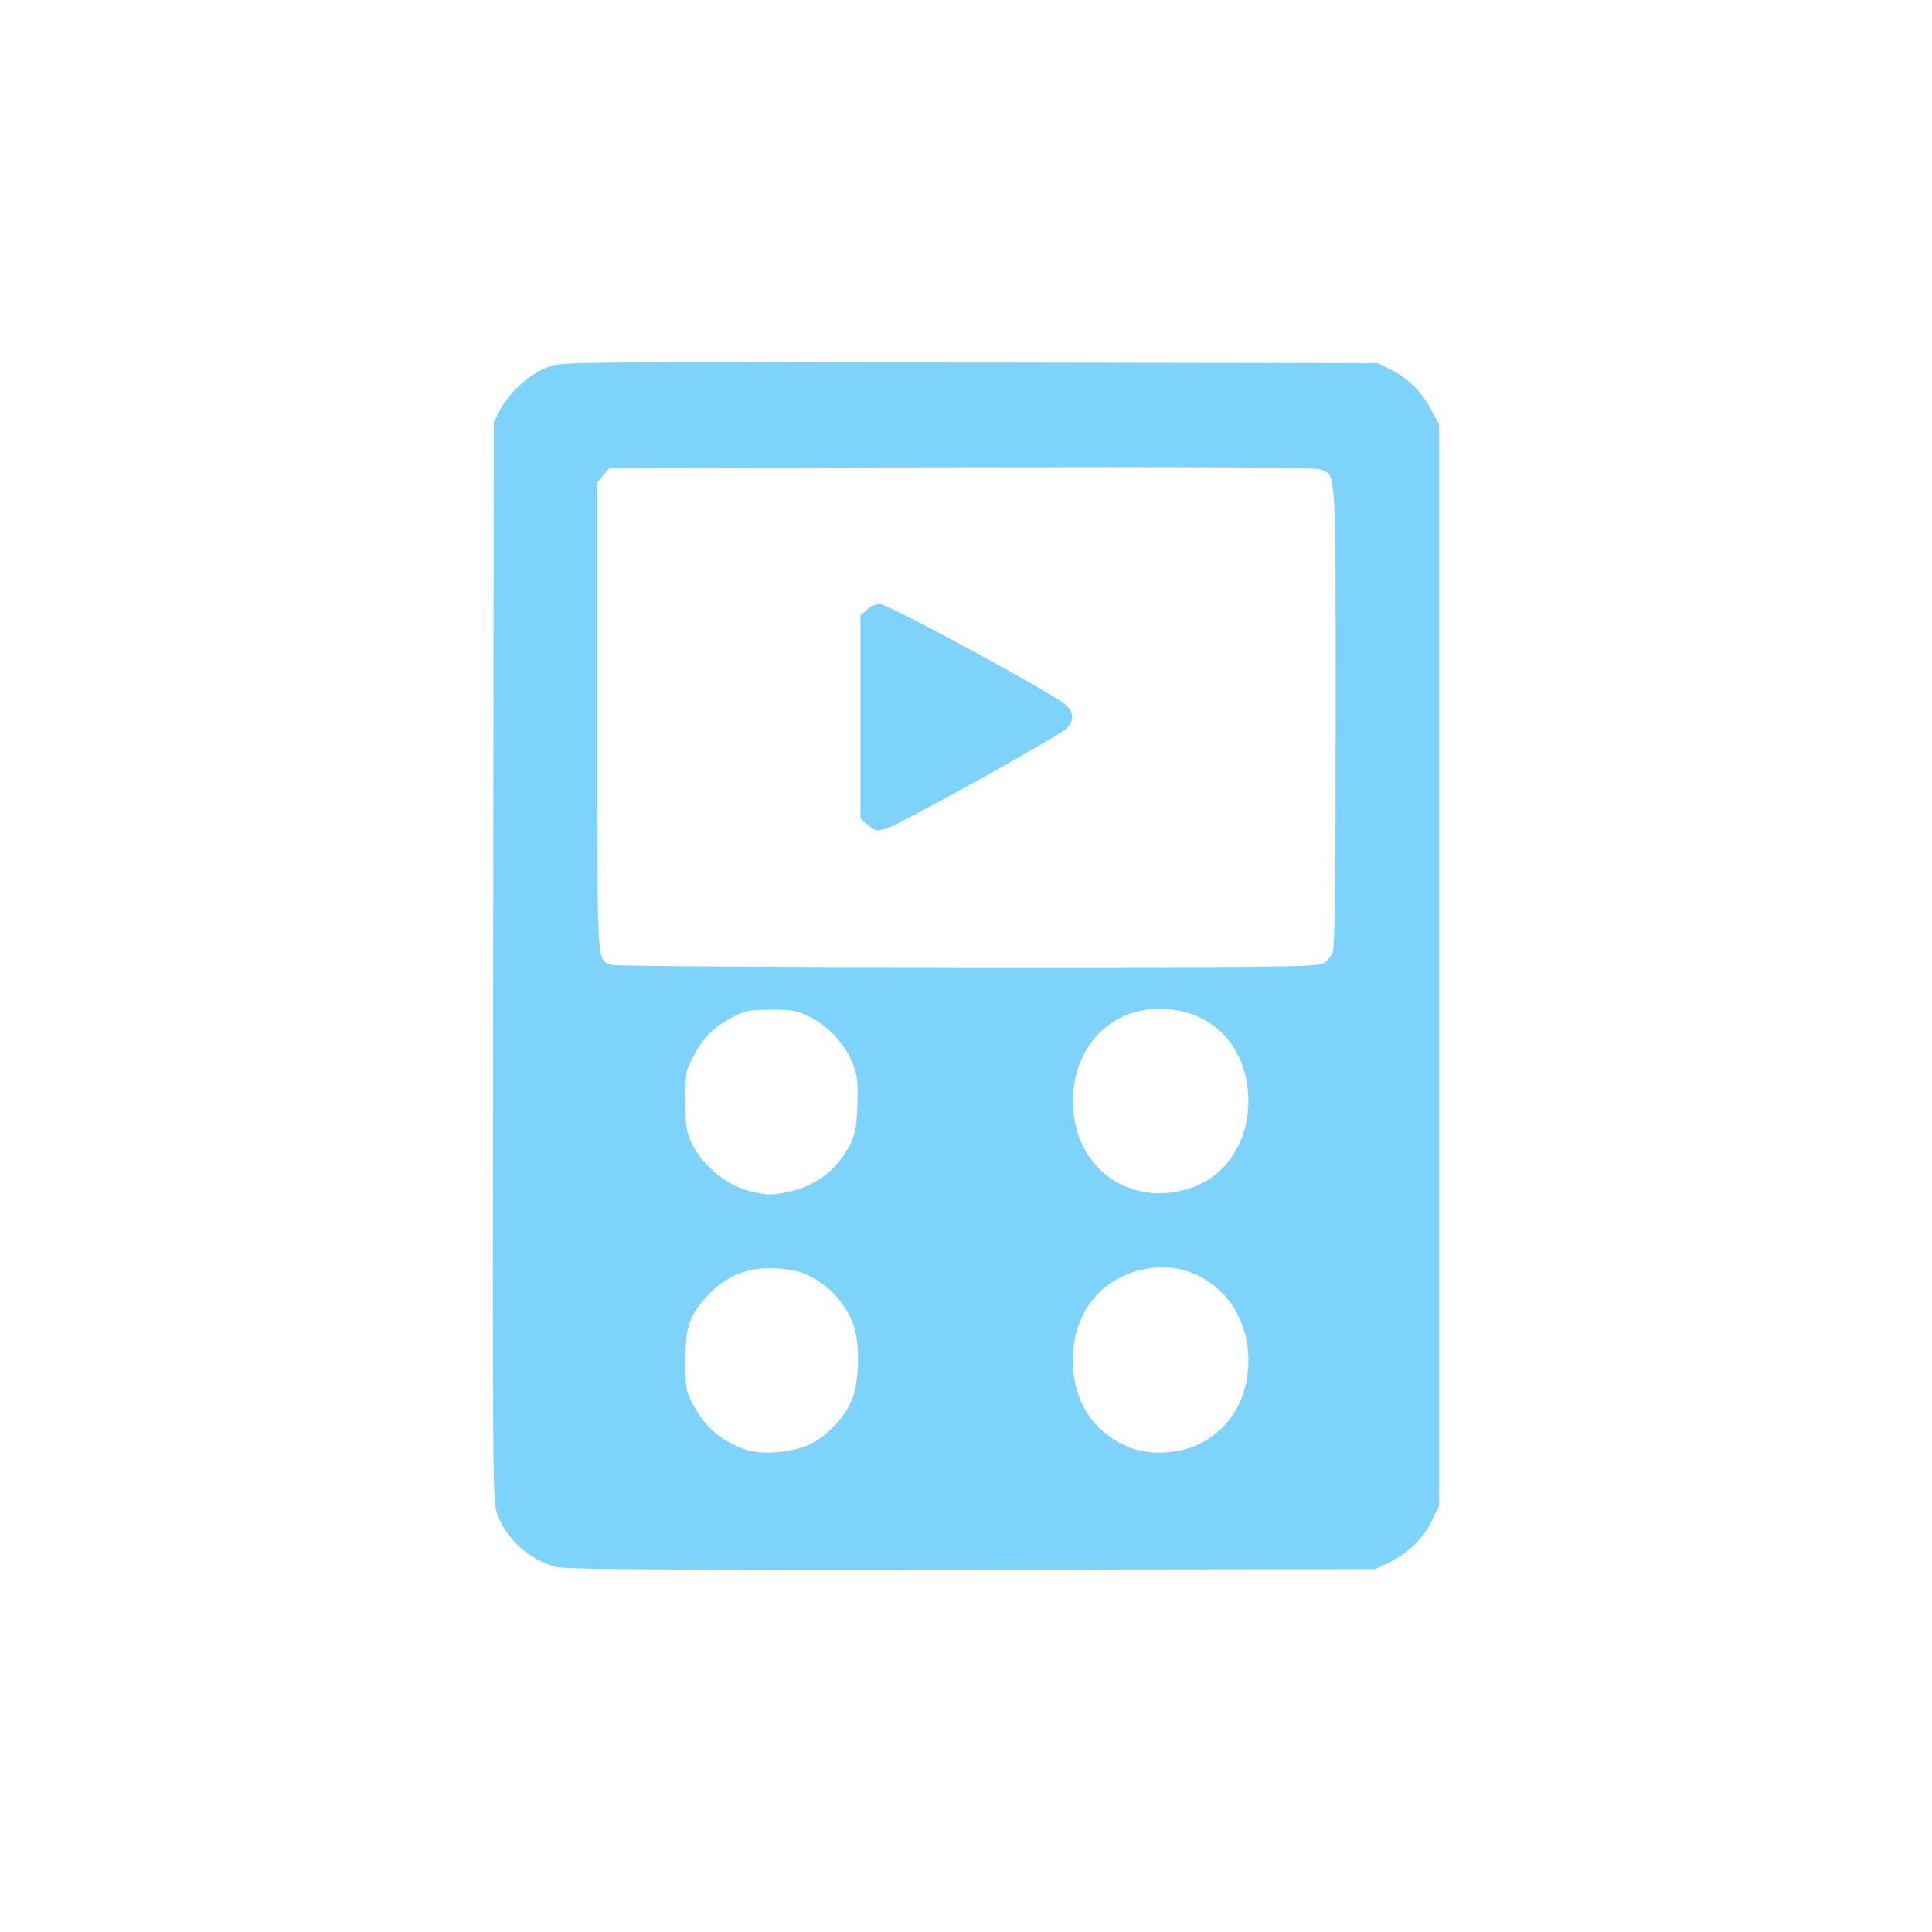
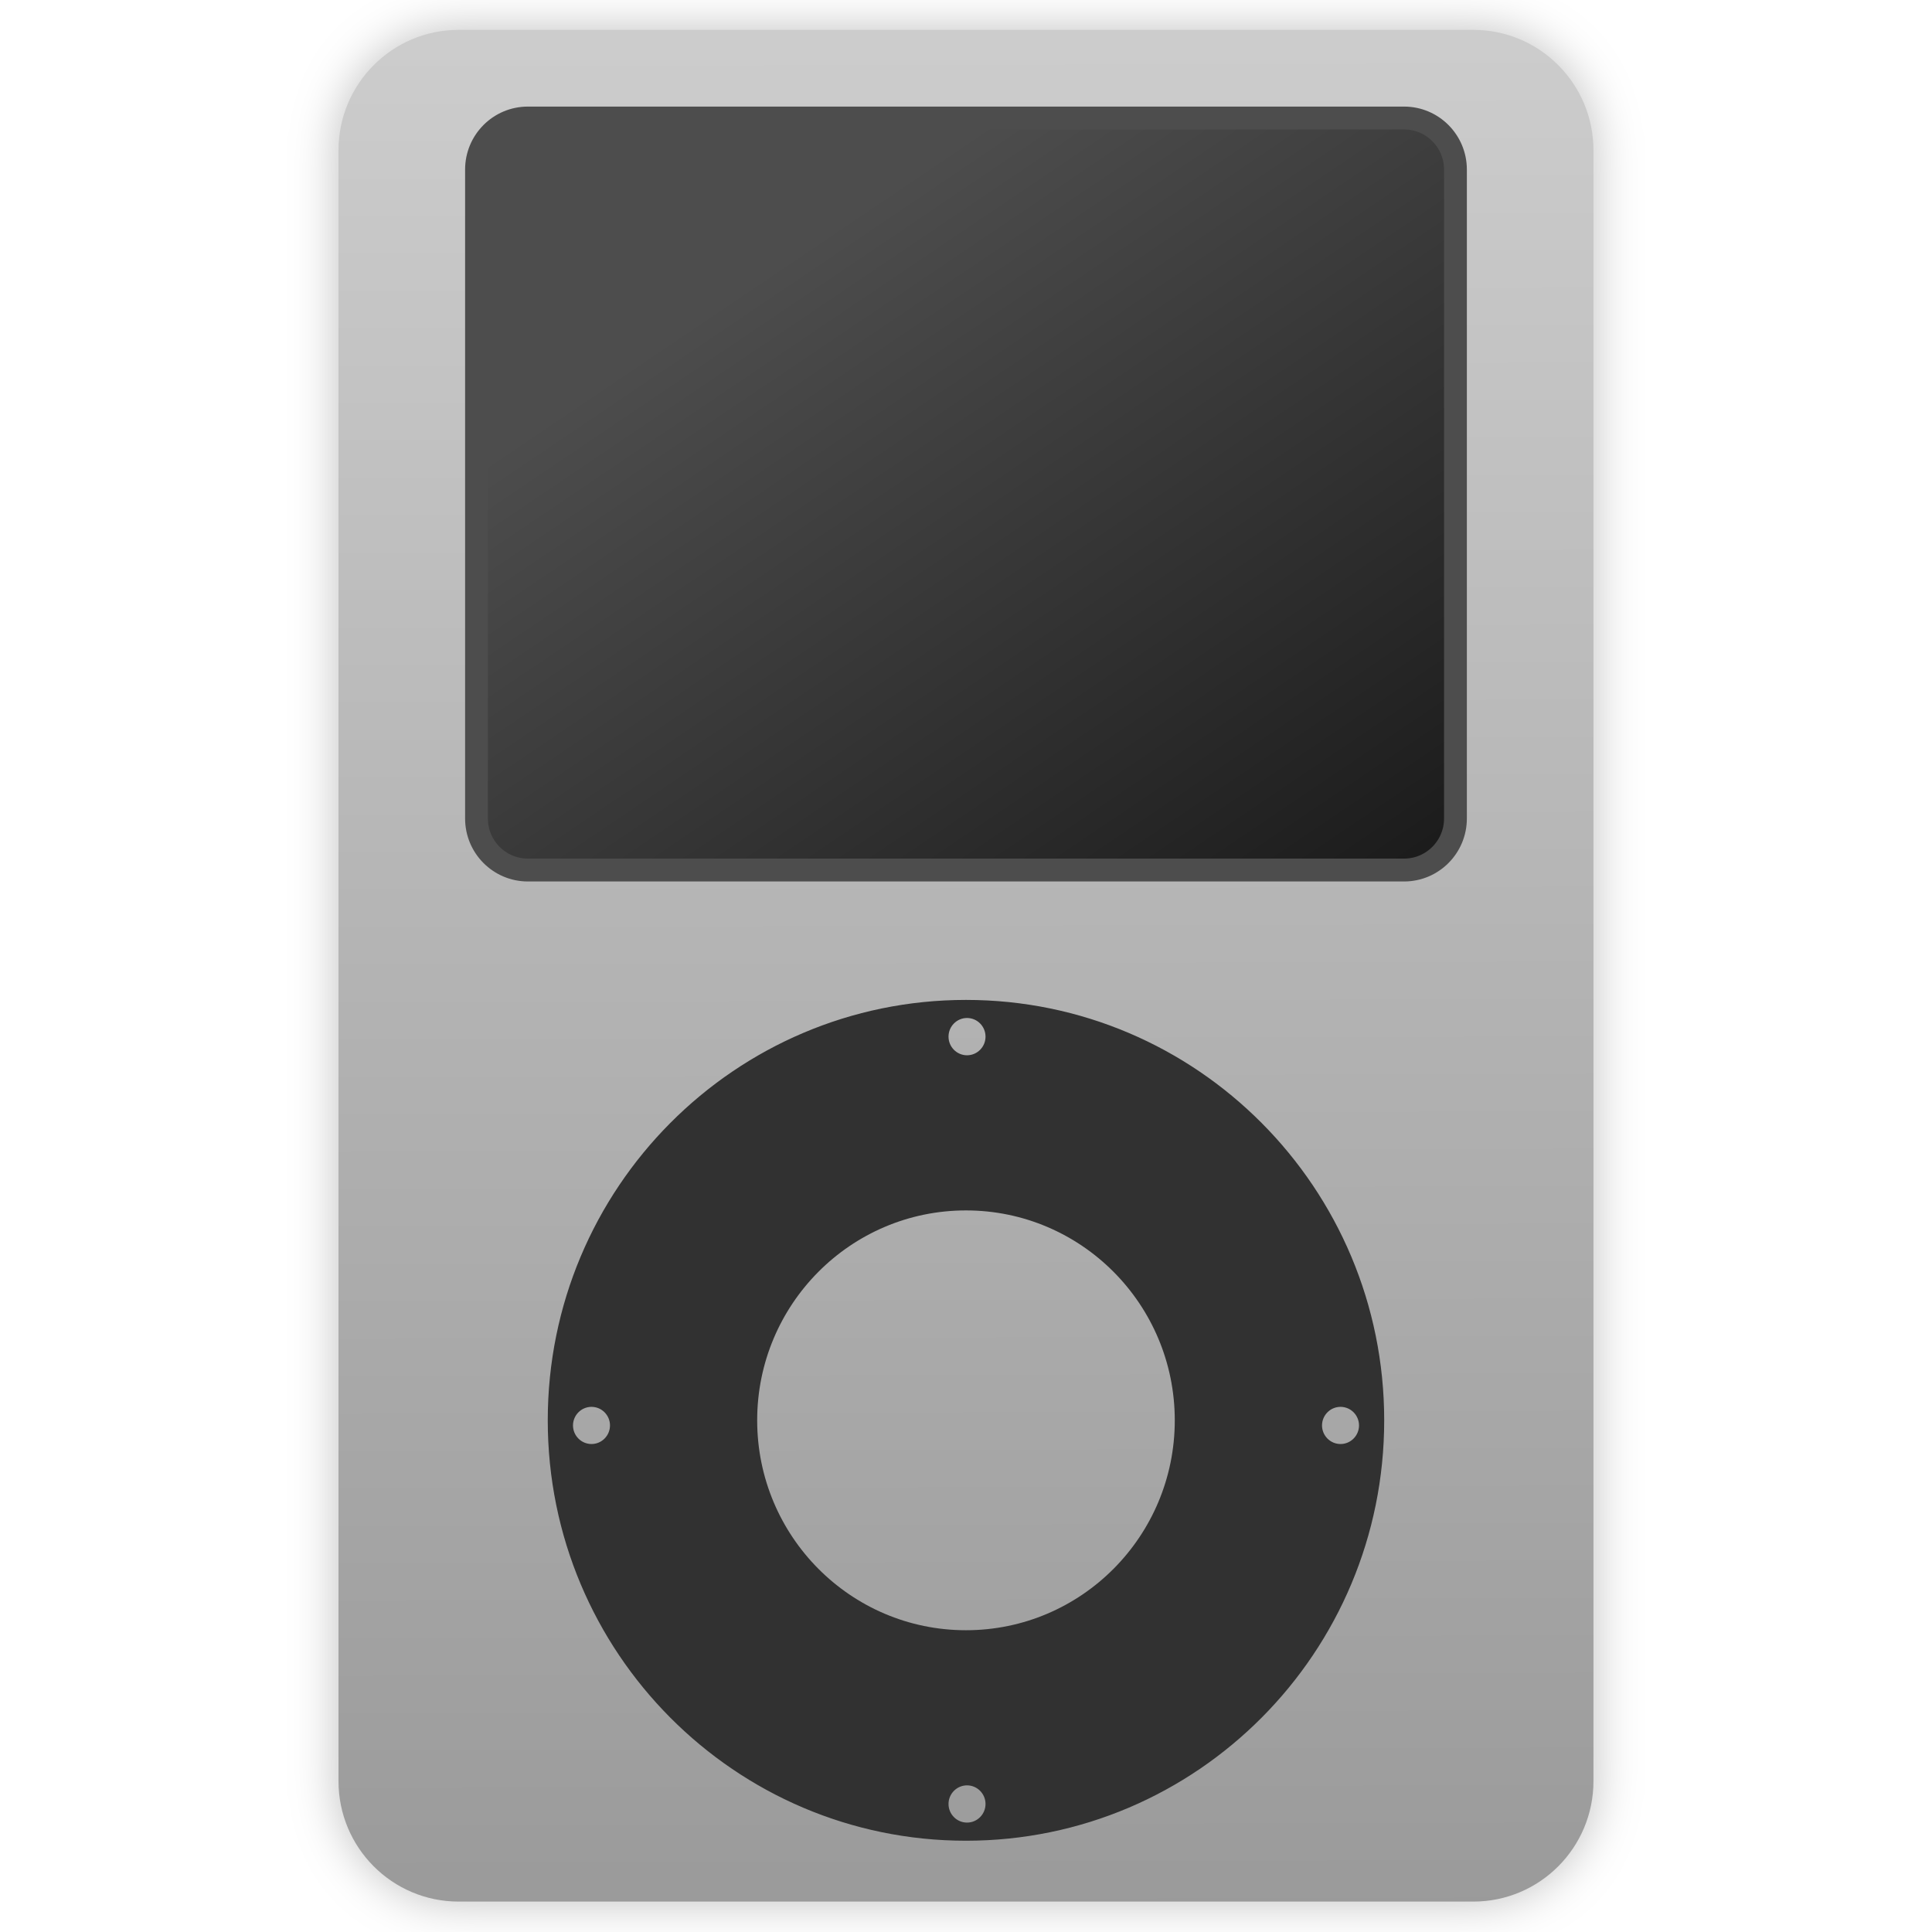
- <svg xmlns="http://www.w3.org/2000/svg" id="svg3297" height="64" width="64" version="1.0">
-   <defs id="defs3299">
-     <style id="current-color-scheme" type="text/css">.ColorScheme-Text {color:#7dd3fc} .ColorScheme-Highlight {color:#3b4252}</style>
+ <svg xmlns="http://www.w3.org/2000/svg" width="256" height="256" viewBox="0 0 16.933 16.933">
+   <defs>
+     <linearGradient id="b" x1="-329.22" x2="-328.74" y1="137.64" y2="304.37" gradientTransform="matrix(.22357 0 0 .1987 88.717 236.44)" gradientUnits="userSpaceOnUse">
+       <stop offset="0" stop-color="#ccc" />
+       <stop offset="1" stop-color="#9a9a9a" />
+     </linearGradient>
+     <linearGradient id="c" x1="-329.64" x2="-286.72" y1="137.99" y2="201.93" gradientTransform="matrix(.20283 0 0 .20328 83.778 237.32)" gradientUnits="userSpaceOnUse">
+       <stop offset="0" stop-color="#4d4d4d" />
+       <stop offset="1" stop-color="#1a1a1a" />
+     </linearGradient>
+     <filter id="a" width="1.09" height="1.06" x="-.045" y="-.03" color-interpolation-filters="sRGB">
+       <feGaussianBlur stdDeviation=".416" />
+     </filter>
  </defs>
-   <path id="path6189" style="fill:currentColor;stroke-width:0.085" d="m 24.322,12 c -5.719,-0.001 -5.827,0.032 -6.177,0.163 -0.586,0.219 -1.261,0.818 -1.559,1.384 l -0.228,0.432 -0.022,17.874 c -0.022,17.745 -0.021,17.877 0.149,18.33 0.31,0.827 1.046,1.482 1.941,1.725 0.301,0.082 3.341,0.101 13.759,0.089 l 13.372,-0.016 0.479,-0.235 c 0.63,-0.309 1.136,-0.811 1.413,-1.402 l 0.224,-0.478 V 31.964 14.063 l -0.29,-0.535 c -0.319,-0.588 -0.758,-1.012 -1.354,-1.305 l -0.388,-0.191 -13.515,-0.022 c -3.369,-0.006 -5.899,-0.009 -7.805,-0.01 z m 7.538,3.48 c 8.671,-0.017 11.727,0.003 11.903,0.076 0.502,0.207 0.483,-0.121 0.483,8.14 0,5.319 -0.028,7.646 -0.094,7.835 -0.052,0.151 -0.2,0.324 -0.334,0.393 -0.208,0.108 -1.791,0.124 -11.818,0.119 -6.368,-0.003 -11.66,-0.038 -11.76,-0.079 -0.476,-0.192 -0.453,0.218 -0.453,-8.224 v -7.763 l 0.204,-0.237 0.204,-0.237 z m -2.703,4.532 c -0.138,-0.005 -0.321,0.074 -0.444,0.189 l -0.21,0.197 v 3.356 3.356 l 0.19,0.173 c 0.105,0.095 0.247,0.192 0.317,0.215 0.07,0.023 0.259,-0.012 0.421,-0.077 0.708,-0.288 5.78,-3.118 5.93,-3.309 0.216,-0.275 0.21,-0.468 -0.024,-0.737 -0.255,-0.293 -5.879,-3.353 -6.18,-3.364 z m 9.418,13.407 c 1.757,0.085 2.908,1.483 2.767,3.36 -0.088,1.169 -0.788,2.166 -1.781,2.535 -1.962,0.73 -3.851,-0.471 -4.007,-2.548 -0.148,-1.964 1.182,-3.437 3.022,-3.347 z m -13.034,0.027 c 0.71,-6.21e-4 0.861,0.028 1.287,0.237 0.61,0.3 1.187,0.933 1.425,1.565 0.154,0.41 0.177,0.616 0.148,1.371 -0.029,0.764 -0.066,0.951 -0.265,1.336 -0.429,0.829 -1.152,1.364 -2.081,1.541 -0.507,0.096 -0.581,0.096 -1.077,-0.002 -0.85,-0.168 -1.714,-0.86 -2.09,-1.675 -0.154,-0.333 -0.183,-0.55 -0.183,-1.369 0,-0.947 0.008,-0.988 0.289,-1.505 0.327,-0.603 0.664,-0.931 1.302,-1.266 0.391,-0.206 0.533,-0.232 1.245,-0.233 z m 13.036,8.537 c 1.438,0.043 2.647,1.202 2.766,2.783 0.106,1.4 -0.519,2.559 -1.668,3.094 -0.68,0.317 -1.646,0.349 -2.291,0.076 -1.272,-0.537 -1.942,-1.697 -1.831,-3.17 0.108,-1.432 1.011,-2.461 2.395,-2.731 0.212,-0.042 0.422,-0.058 0.628,-0.052 z m -13.036,0.027 c 0.359,0.003 0.793,0.064 0.999,0.14 0.809,0.299 1.471,0.973 1.742,1.771 0.203,0.598 0.184,1.791 -0.036,2.381 -0.229,0.611 -0.813,1.251 -1.408,1.542 -0.569,0.278 -1.641,0.364 -2.156,0.172 -0.845,-0.316 -1.333,-0.742 -1.748,-1.529 -0.209,-0.397 -0.228,-0.512 -0.228,-1.406 0,-1.145 0.128,-1.514 0.757,-2.187 0.559,-0.598 1.249,-0.892 2.078,-0.885 z" class="ColorScheme-Text" />
+   <g stroke-width="2.023" transform="matrix(.49367 0 0 .49515 .107 -130.21)">
+     <rect width="22.28" height="33.13" x="5.793" y="263.5" filter="url(#a)" opacity=".25" ry="2.132" />
+     <rect width="22.28" height="33.13" x="5.793" y="263.5" fill="url(#b)" ry="2.132" />
+     <path fill="#313131" d="M16.933 280.67a7.425 7.441 0 0 0-7.425 7.441 7.425 7.441 0 0 0 7.425 7.442 7.425 7.441 0 0 0 7.425-7.442 7.425 7.441 0 0 0-7.425-7.441m.018.32a.329.33 0 0 1 .329.33.329.33 0 0 1-.329.33.329.33 0 0 1-.328-.33.329.33 0 0 1 .328-.33m-.018 3.406a3.707 3.716 0 0 1 3.707 3.715 3.707 3.716 0 0 1-3.707 3.716 3.707 3.716 0 0 1-3.707-3.716 3.707 3.716 0 0 1 3.707-3.715m-6.649 3.477a.329.33 0 0 1 .329.33.329.33 0 0 1-.329.328.329.33 0 0 1-.328-.329.329.33 0 0 1 .328-.329m13.298 0a.329.33 0 0 1 .329.33.329.33 0 0 1-.329.328.329.33 0 0 1-.328-.329.329.33 0 0 1 .328-.329m-6.63 6.7a.329.33 0 0 1 .328.33.329.33 0 0 1-.329.329.329.33 0 0 1-.328-.33.329.33 0 0 1 .328-.329z" />
+     <rect width="17.38" height="13.311" x="8.243" y="265.06" fill="url(#c)" stroke="#4d4d4d" stroke-linecap="round" stroke-linejoin="round" stroke-width=".405" ry=".912" />
+   </g>
</svg>
